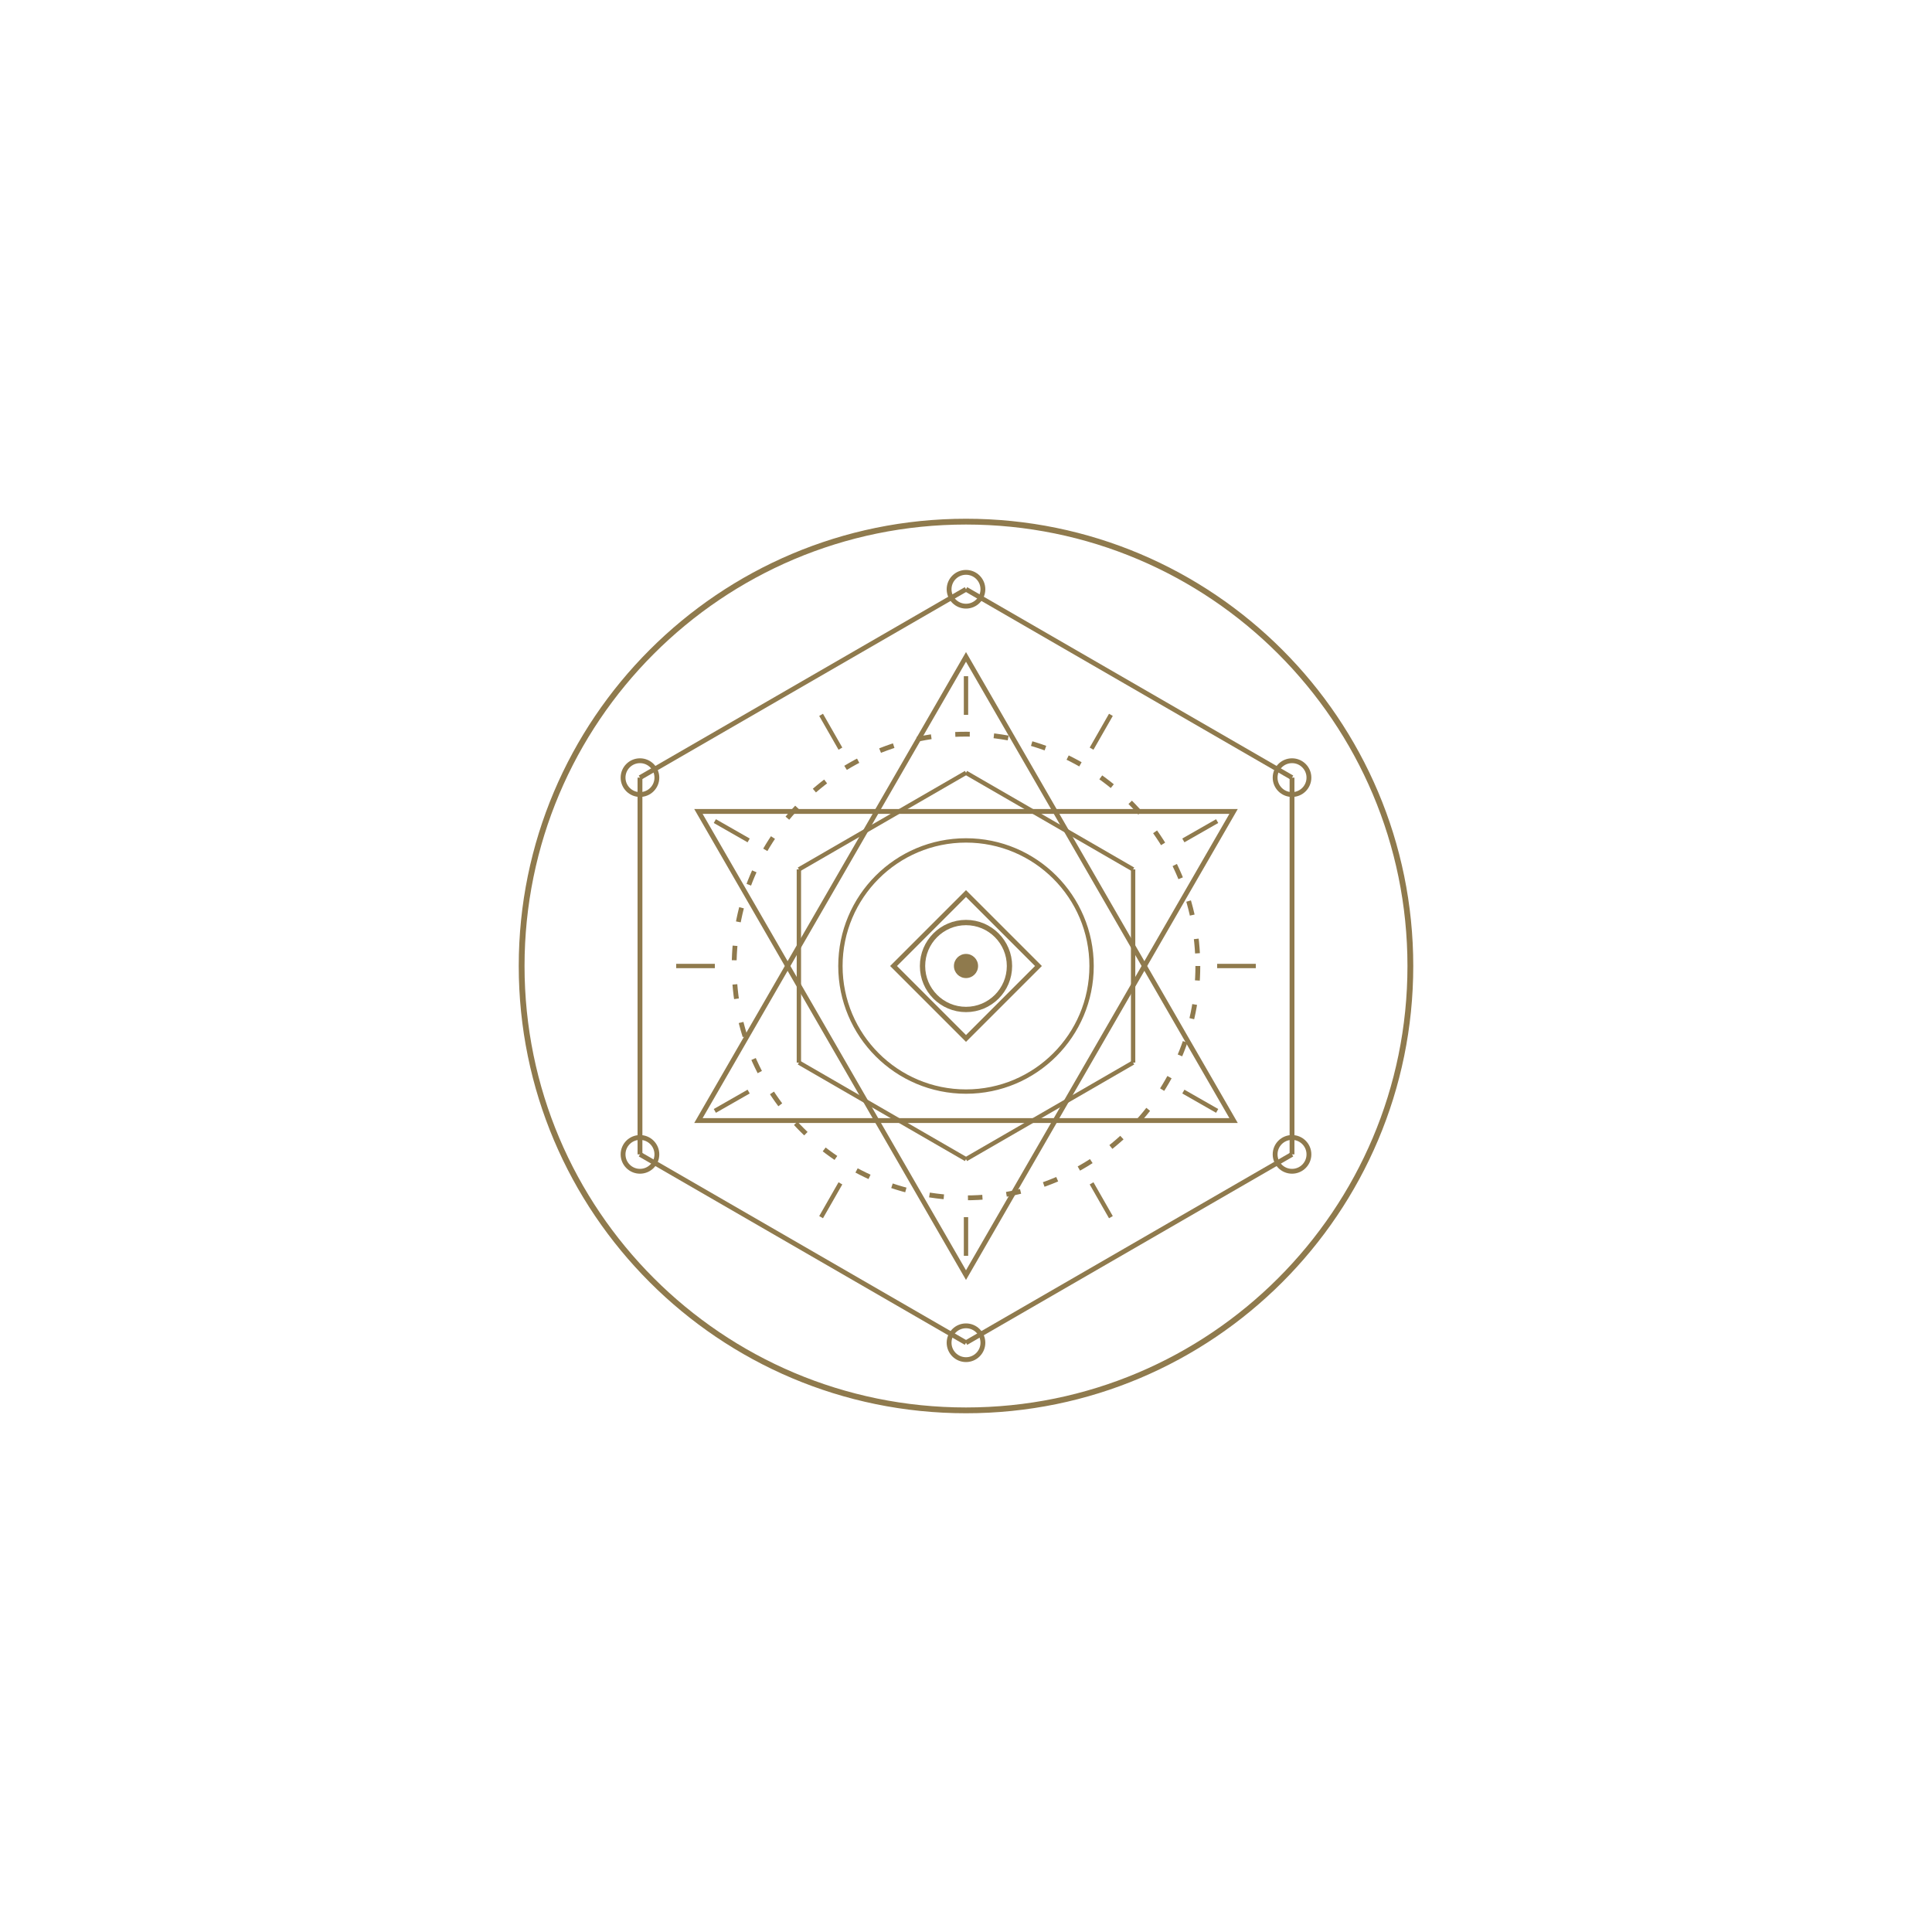
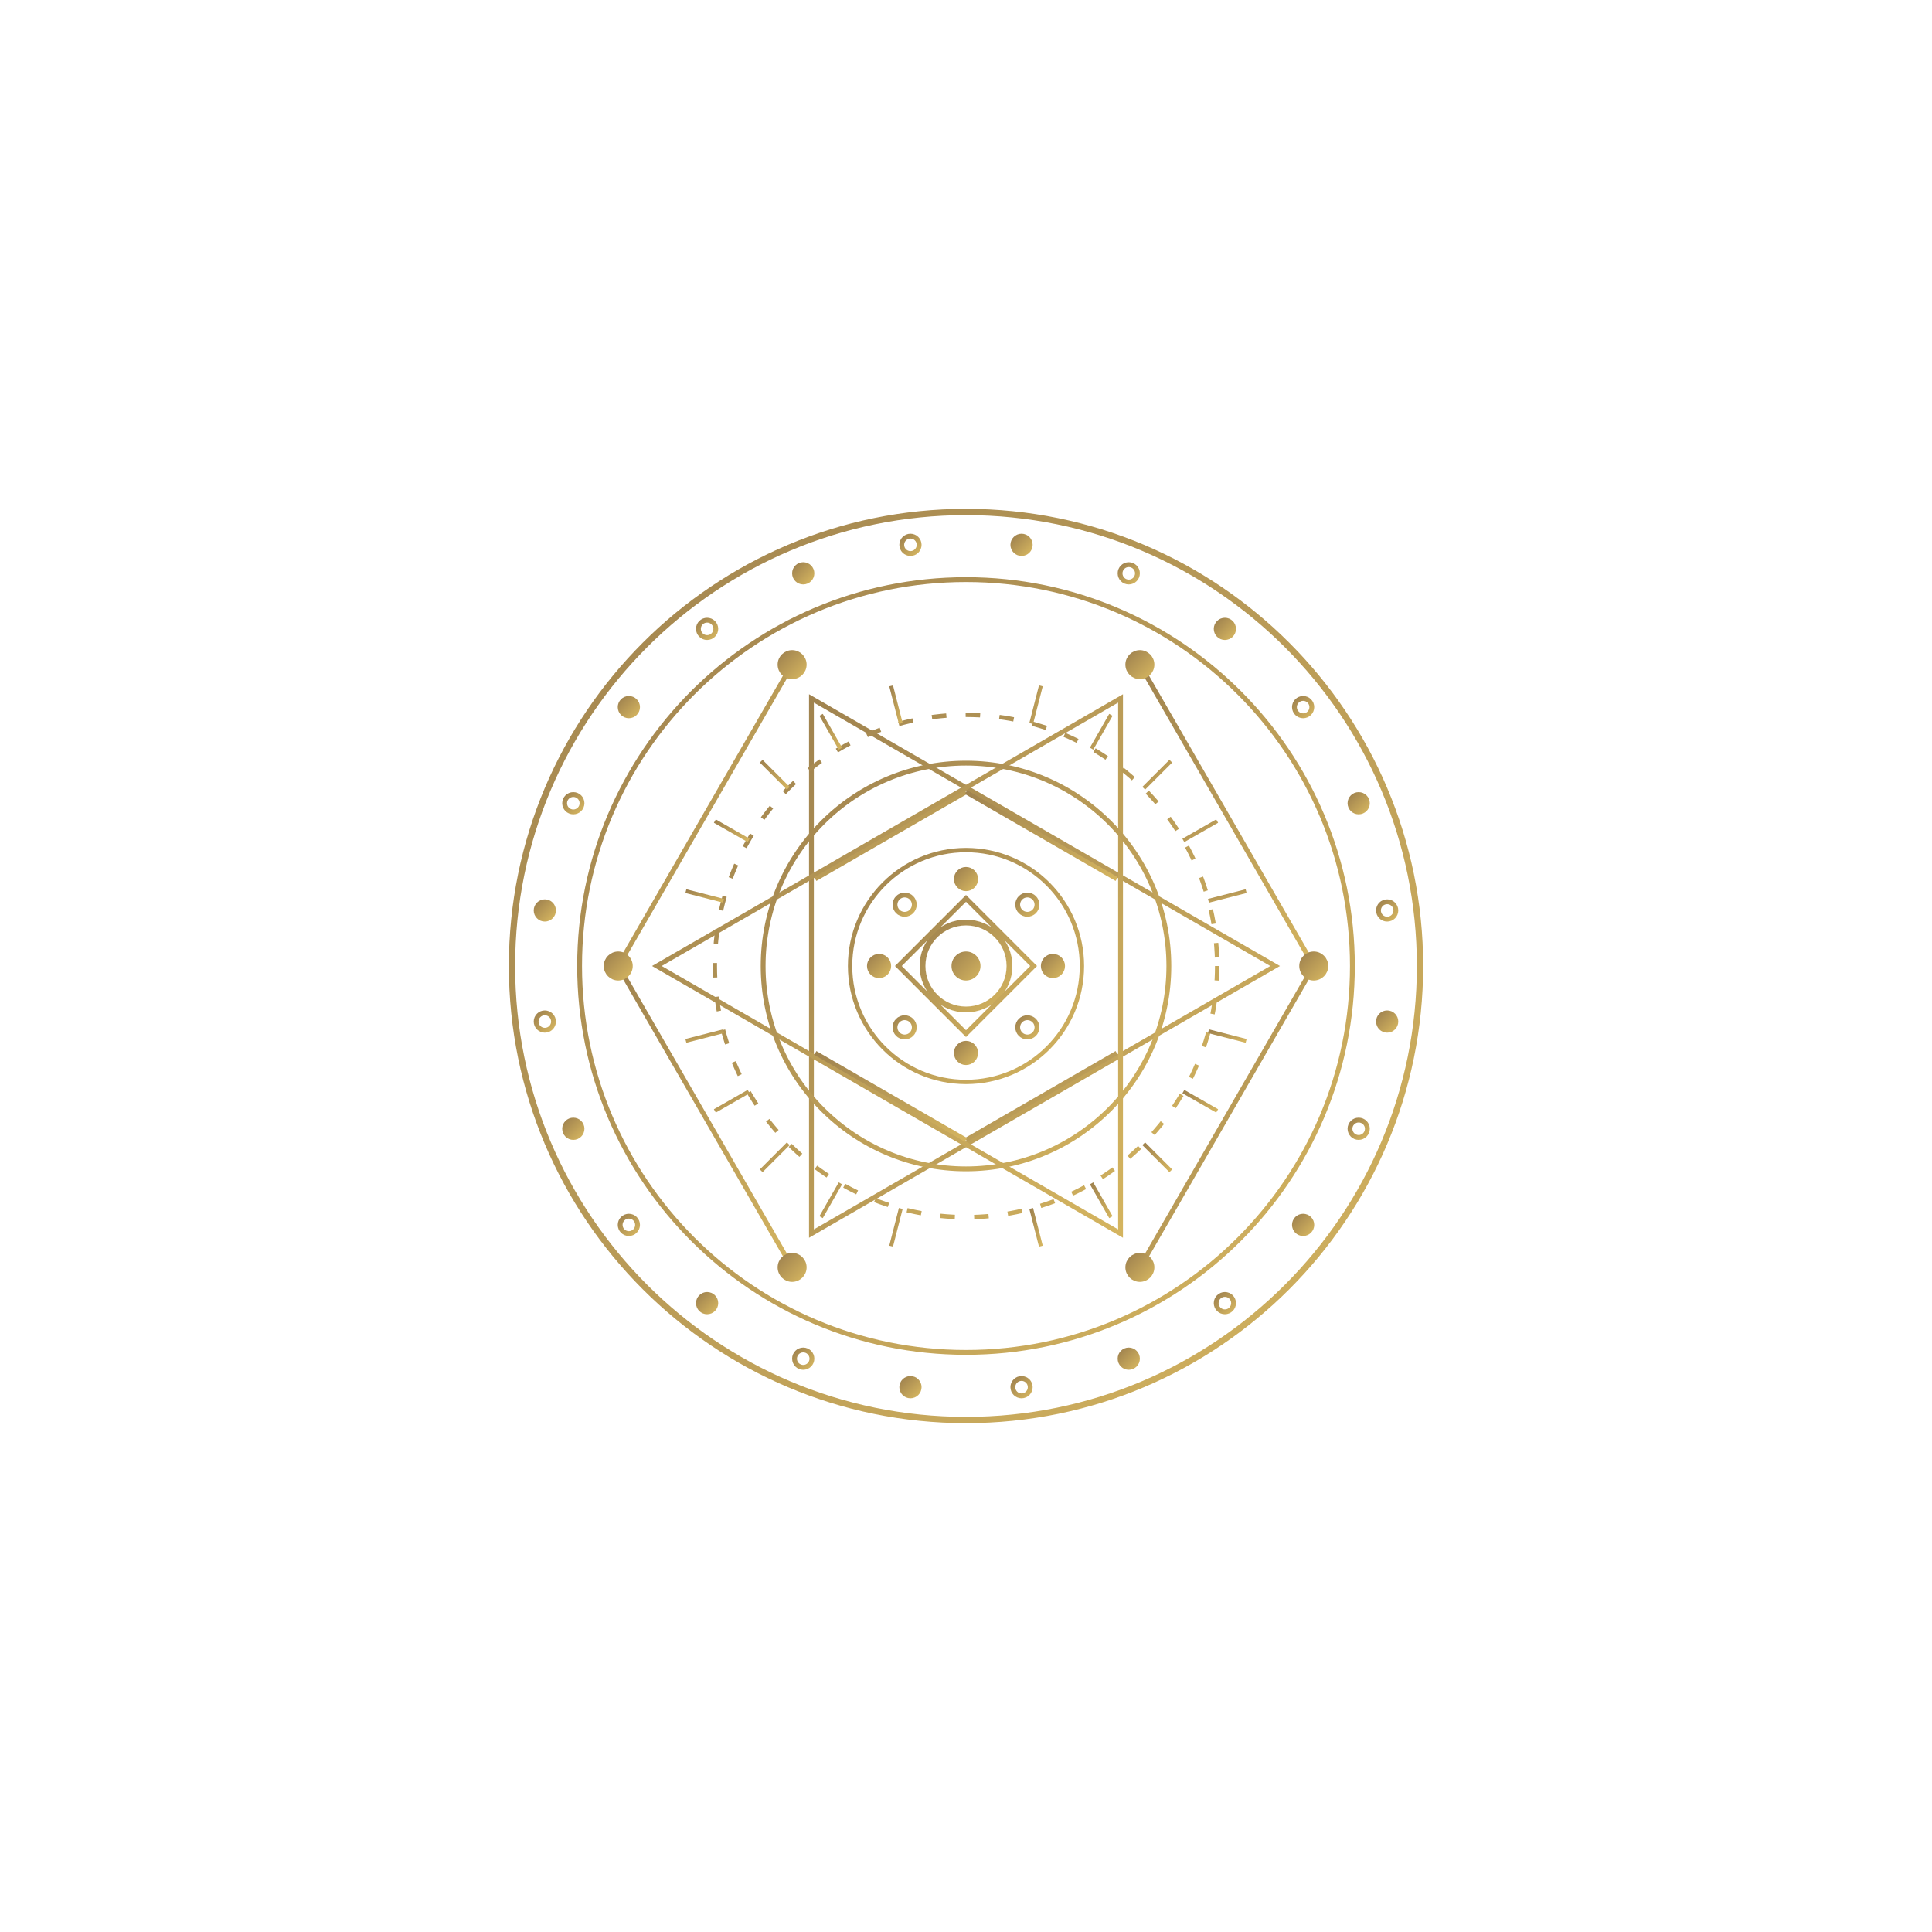
<svg xmlns="http://www.w3.org/2000/svg" viewBox="0 0 400 400" width="400" height="400">
-   <circle cx="200" cy="200" r="92" fill="none" stroke="#8f7a4d" stroke-width="1.2" />
-   <line x1="200.0" y1="278.0" x2="132.5" y2="239.0" stroke="#8f7a4d" stroke-width="1" />
-   <line x1="132.5" y1="239.0" x2="132.5" y2="161.0" stroke="#8f7a4d" stroke-width="1" />
-   <line x1="132.5" y1="161.0" x2="200.0" y2="122.0" stroke="#8f7a4d" stroke-width="1" />
-   <line x1="200.0" y1="122.0" x2="267.5" y2="161.0" stroke="#8f7a4d" stroke-width="1" />
-   <line x1="267.5" y1="161.0" x2="267.5" y2="239.0" stroke="#8f7a4d" stroke-width="1" />
-   <line x1="267.5" y1="239.0" x2="200.0" y2="278.0" stroke="#8f7a4d" stroke-width="1" />
-   <circle cx="200.0" cy="278.0" r="3.5" fill="none" stroke="#8f7a4d" stroke-width="1" />
-   <circle cx="132.5" cy="239.0" r="3.5" fill="none" stroke="#8f7a4d" stroke-width="1" />
-   <circle cx="132.5" cy="161.0" r="3.5" fill="none" stroke="#8f7a4d" stroke-width="1" />
-   <circle cx="200.0" cy="122.0" r="3.5" fill="none" stroke="#8f7a4d" stroke-width="1" />
-   <circle cx="267.5" cy="161.0" r="3.5" fill="none" stroke="#8f7a4d" stroke-width="1" />
-   <circle cx="267.5" cy="239.0" r="3.5" fill="none" stroke="#8f7a4d" stroke-width="1" />
-   <polygon points="200.0,264.0 144.6,168.0 255.4,168.0" fill="none" stroke="#8f7a4d" stroke-width="1" />
-   <polygon points="255.4,232.0 144.6,232.0 200.0,136.0" fill="none" stroke="#8f7a4d" stroke-width="1" />
-   <circle cx="200" cy="200" r="48" fill="none" stroke="#8f7a4d" stroke-width="1" stroke-dasharray="3 5" />
-   <line x1="234.6" y1="220.0" x2="200.0" y2="240.0" stroke="#8f7a4d" stroke-width="0.9" />
-   <line x1="200.0" y1="240.0" x2="165.4" y2="220.0" stroke="#8f7a4d" stroke-width="0.9" />
-   <line x1="165.4" y1="220.0" x2="165.4" y2="180.0" stroke="#8f7a4d" stroke-width="0.9" />
-   <line x1="165.4" y1="180.0" x2="200.0" y2="160.0" stroke="#8f7a4d" stroke-width="0.9" />
-   <line x1="200.0" y1="160.0" x2="234.6" y2="180.0" stroke="#8f7a4d" stroke-width="0.9" />
-   <line x1="234.6" y1="180.0" x2="234.6" y2="220.0" stroke="#8f7a4d" stroke-width="0.9" />
-   <line x1="252.0" y1="200.0" x2="260.0" y2="200.0" stroke="#8f7a4d" stroke-width="0.9" />
-   <line x1="245.0" y1="226.0" x2="252.0" y2="230.0" stroke="#8f7a4d" stroke-width="0.9" />
-   <line x1="226.0" y1="245.0" x2="230.0" y2="252.0" stroke="#8f7a4d" stroke-width="0.9" />
-   <line x1="200.0" y1="252.0" x2="200.0" y2="260.0" stroke="#8f7a4d" stroke-width="0.9" />
-   <line x1="174.0" y1="245.0" x2="170.0" y2="252.0" stroke="#8f7a4d" stroke-width="0.9" />
-   <line x1="155.0" y1="226.0" x2="148.0" y2="230.0" stroke="#8f7a4d" stroke-width="0.9" />
-   <line x1="148.0" y1="200.0" x2="140.0" y2="200.0" stroke="#8f7a4d" stroke-width="0.9" />
-   <line x1="155.0" y1="174.0" x2="148.0" y2="170.0" stroke="#8f7a4d" stroke-width="0.9" />
-   <line x1="174.0" y1="155.0" x2="170.0" y2="148.0" stroke="#8f7a4d" stroke-width="0.9" />
-   <line x1="200.0" y1="148.0" x2="200.0" y2="140.0" stroke="#8f7a4d" stroke-width="0.9" />
-   <line x1="226.0" y1="155.0" x2="230.0" y2="148.0" stroke="#8f7a4d" stroke-width="0.9" />
-   <line x1="245.0" y1="174.0" x2="252.0" y2="170.0" stroke="#8f7a4d" stroke-width="0.9" />
-   <circle cx="200" cy="200" r="26" fill="none" stroke="#8f7a4d" stroke-width="0.9" />
-   <circle cx="200" cy="200" r="9" fill="none" stroke="#8f7a4d" stroke-width="1.1" />
-   <polygon points="200,185 215,200 200,215 185,200" fill="none" stroke="#8f7a4d" stroke-width="1" />
-   <circle cx="200" cy="200" r="2.5" fill="#8f7a4d" stroke="none" />
+   <defs>
+     <linearGradient id="gold" x1="0" y1="0" x2="1" y2="1">
+       <stop offset="0" stop-color="#a0834f" />
+       <stop offset="1" stop-color="#d4b45f" />
+     </linearGradient>
+   </defs>
+   <circle cx="200" cy="200" r="94" fill="none" stroke="url(#gold)" stroke-width="1.3" />
+   <circle cx="287.2" cy="211.5" r="1.8" fill="url(#gold)" stroke="url(#gold)" stroke-width="1" />
+   <circle cx="281.3" cy="233.7" r="1.8" fill="none" stroke="url(#gold)" stroke-width="1" />
+   <circle cx="269.8" cy="253.6" r="1.8" fill="url(#gold)" stroke="url(#gold)" stroke-width="1" />
+   <circle cx="253.6" cy="269.8" r="1.8" fill="none" stroke="url(#gold)" stroke-width="1" />
+   <circle cx="233.7" cy="281.3" r="1.8" fill="url(#gold)" stroke="url(#gold)" stroke-width="1" />
+   <circle cx="211.5" cy="287.2" r="1.8" fill="none" stroke="url(#gold)" stroke-width="1" />
+   <circle cx="188.5" cy="287.2" r="1.8" fill="url(#gold)" stroke="url(#gold)" stroke-width="1" />
+   <circle cx="166.3" cy="281.3" r="1.8" fill="none" stroke="url(#gold)" stroke-width="1" />
+   <circle cx="146.4" cy="269.8" r="1.8" fill="url(#gold)" stroke="url(#gold)" stroke-width="1" />
+   <circle cx="130.2" cy="253.6" r="1.8" fill="none" stroke="url(#gold)" stroke-width="1" />
+   <circle cx="118.7" cy="233.7" r="1.8" fill="url(#gold)" stroke="url(#gold)" stroke-width="1" />
+   <circle cx="112.8" cy="211.5" r="1.8" fill="none" stroke="url(#gold)" stroke-width="1" />
+   <circle cx="112.8" cy="188.5" r="1.8" fill="url(#gold)" stroke="url(#gold)" stroke-width="1" />
+   <circle cx="118.7" cy="166.3" r="1.8" fill="none" stroke="url(#gold)" stroke-width="1" />
+   <circle cx="130.2" cy="146.4" r="1.8" fill="url(#gold)" stroke="url(#gold)" stroke-width="1" />
+   <circle cx="146.4" cy="130.2" r="1.8" fill="none" stroke="url(#gold)" stroke-width="1" />
+   <circle cx="166.3" cy="118.7" r="1.8" fill="url(#gold)" stroke="url(#gold)" stroke-width="1" />
+   <circle cx="188.5" cy="112.8" r="1.8" fill="none" stroke="url(#gold)" stroke-width="1" />
+   <circle cx="211.5" cy="112.8" r="1.8" fill="url(#gold)" stroke="url(#gold)" stroke-width="1" />
+   <circle cx="233.7" cy="118.7" r="1.8" fill="none" stroke="url(#gold)" stroke-width="1" />
+   <circle cx="253.6" cy="130.2" r="1.8" fill="url(#gold)" stroke="url(#gold)" stroke-width="1" />
+   <circle cx="269.8" cy="146.4" r="1.8" fill="none" stroke="url(#gold)" stroke-width="1" />
+   <circle cx="281.3" cy="166.3" r="1.8" fill="url(#gold)" stroke="url(#gold)" stroke-width="1" />
+   <circle cx="287.2" cy="188.5" r="1.8" fill="none" stroke="url(#gold)" stroke-width="1" />
+   <circle cx="200" cy="200" r="80" fill="none" stroke="url(#gold)" stroke-width="1" />
+   <line x1="272.0" y1="200.0" x2="236.0" y2="262.4" stroke="url(#gold)" stroke-width="1" />
+   <line x1="236.0" y1="262.4" x2="164.0" y2="262.4" stroke="url(#gold)" stroke-width="1" />
+   <line x1="164.0" y1="262.4" x2="128.0" y2="200.0" stroke="url(#gold)" stroke-width="1" />
+   <line x1="128.0" y1="200.0" x2="164.0" y2="137.6" stroke="url(#gold)" stroke-width="1" />
+   <line x1="164.0" y1="137.6" x2="236.0" y2="137.6" stroke="url(#gold)" stroke-width="1" />
+   <line x1="236.0" y1="137.6" x2="272.0" y2="200.0" stroke="url(#gold)" stroke-width="1" />
+   <circle cx="272.0" cy="200.0" r="2.5" fill="url(#gold)" stroke="url(#gold)" stroke-width="1" />
+   <circle cx="236.0" cy="262.4" r="2.5" fill="url(#gold)" stroke="url(#gold)" stroke-width="1" />
+   <circle cx="164.0" cy="262.4" r="2.5" fill="url(#gold)" stroke="url(#gold)" stroke-width="1" />
+   <circle cx="128.0" cy="200.0" r="2.5" fill="url(#gold)" stroke="url(#gold)" stroke-width="1" />
+   <circle cx="164.0" cy="137.6" r="2.5" fill="url(#gold)" stroke="url(#gold)" stroke-width="1" />
+   <circle cx="236.0" cy="137.6" r="2.5" fill="url(#gold)" stroke="url(#gold)" stroke-width="1" />
+   <polygon points="264.0,200.0 168.0,255.4 168.0,144.6" fill="none" stroke="url(#gold)" stroke-width="1" />
+   <polygon points="232.0,255.4 136.0,200.0 232.0,144.6" fill="none" stroke="url(#gold)" stroke-width="1" />
+   <circle cx="200" cy="200" r="52" fill="none" stroke="url(#gold)" stroke-width="0.9" stroke-dasharray="3 4" />
+   <line x1="252.0" y1="200.0" x2="260.0" y2="200.0" stroke="url(#gold)" stroke-width="0.8" />
+   <line x1="250.2" y1="213.5" x2="258.0" y2="215.5" stroke="url(#gold)" stroke-width="0.8" />
+   <line x1="245.0" y1="226.0" x2="252.0" y2="230.0" stroke="url(#gold)" stroke-width="0.8" />
+   <line x1="236.8" y1="236.8" x2="242.4" y2="242.4" stroke="url(#gold)" stroke-width="0.8" />
+   <line x1="226.0" y1="245.0" x2="230.0" y2="252.0" stroke="url(#gold)" stroke-width="0.8" />
+   <line x1="213.5" y1="250.2" x2="215.5" y2="258.0" stroke="url(#gold)" stroke-width="0.8" />
+   <line x1="200.0" y1="252.0" x2="200.0" y2="260.0" stroke="url(#gold)" stroke-width="0.8" />
+   <line x1="186.5" y1="250.2" x2="184.5" y2="258.0" stroke="url(#gold)" stroke-width="0.8" />
+   <line x1="174.0" y1="245.0" x2="170.0" y2="252.0" stroke="url(#gold)" stroke-width="0.8" />
+   <line x1="163.2" y1="236.8" x2="157.6" y2="242.4" stroke="url(#gold)" stroke-width="0.8" />
+   <line x1="155.0" y1="226.0" x2="148.0" y2="230.0" stroke="url(#gold)" stroke-width="0.8" />
+   <line x1="149.8" y1="213.5" x2="142.0" y2="215.5" stroke="url(#gold)" stroke-width="0.8" />
+   <line x1="148.0" y1="200.0" x2="140.0" y2="200.0" stroke="url(#gold)" stroke-width="0.8" />
+   <line x1="149.8" y1="186.5" x2="142.0" y2="184.5" stroke="url(#gold)" stroke-width="0.8" />
+   <line x1="155.0" y1="174.0" x2="148.0" y2="170.0" stroke="url(#gold)" stroke-width="0.8" />
+   <line x1="163.2" y1="163.2" x2="157.6" y2="157.6" stroke="url(#gold)" stroke-width="0.8" />
+   <line x1="174.0" y1="155.0" x2="170.0" y2="148.0" stroke="url(#gold)" stroke-width="0.8" />
+   <line x1="186.5" y1="149.8" x2="184.5" y2="142.0" stroke="url(#gold)" stroke-width="0.8" />
+   <line x1="200.0" y1="148.0" x2="200.0" y2="140.0" stroke="url(#gold)" stroke-width="0.8" />
+   <line x1="213.5" y1="149.8" x2="215.5" y2="142.0" stroke="url(#gold)" stroke-width="0.8" />
+   <line x1="226.0" y1="155.0" x2="230.0" y2="148.0" stroke="url(#gold)" stroke-width="0.8" />
+   <line x1="236.8" y1="163.2" x2="242.4" y2="157.6" stroke="url(#gold)" stroke-width="0.8" />
+   <line x1="245.0" y1="174.0" x2="252.0" y2="170.0" stroke="url(#gold)" stroke-width="0.8" />
+   <line x1="250.2" y1="186.5" x2="258.0" y2="184.5" stroke="url(#gold)" stroke-width="0.8" />
+   <circle cx="200" cy="200" r="42" fill="none" stroke="url(#gold)" stroke-width="1" />
+   <line x1="231.2" y1="218.0" x2="200.0" y2="236.0" stroke="url(#gold)" stroke-width="0.9" />
+   <line x1="200.0" y1="236.0" x2="168.8" y2="218.0" stroke="url(#gold)" stroke-width="0.9" />
+   <line x1="168.8" y1="218.0" x2="168.8" y2="182.0" stroke="url(#gold)" stroke-width="0.9" />
+   <line x1="168.8" y1="182.0" x2="200.0" y2="164.0" stroke="url(#gold)" stroke-width="0.9" />
+   <line x1="200.0" y1="164.0" x2="231.2" y2="182.0" stroke="url(#gold)" stroke-width="0.9" />
+   <line x1="231.2" y1="182.0" x2="231.2" y2="218.0" stroke="url(#gold)" stroke-width="0.9" />
+   <circle cx="200" cy="200" r="24" fill="none" stroke="url(#gold)" stroke-width="0.9" />
+   <circle cx="218.0" cy="200.0" r="2" fill="url(#gold)" stroke="url(#gold)" stroke-width="1" />
+   <circle cx="212.7" cy="212.7" r="2" fill="none" stroke="url(#gold)" stroke-width="1" />
+   <circle cx="200.0" cy="218.0" r="2" fill="url(#gold)" stroke="url(#gold)" stroke-width="1" />
+   <circle cx="187.3" cy="212.7" r="2" fill="none" stroke="url(#gold)" stroke-width="1" />
+   <circle cx="182.0" cy="200.0" r="2" fill="url(#gold)" stroke="url(#gold)" stroke-width="1" />
+   <circle cx="187.3" cy="187.3" r="2" fill="none" stroke="url(#gold)" stroke-width="1" />
+   <circle cx="200.0" cy="182.0" r="2" fill="url(#gold)" stroke="url(#gold)" stroke-width="1" />
+   <circle cx="212.7" cy="187.3" r="2" fill="none" stroke="url(#gold)" stroke-width="1" />
+   <circle cx="200" cy="200" r="9" fill="none" stroke="url(#gold)" stroke-width="1.2" />
+   <polygon points="200,186 214,200 200,214 186,200" fill="none" stroke="url(#gold)" stroke-width="1" />
+   <circle cx="200" cy="200" r="3" fill="url(#gold)" stroke="none" />
</svg>
